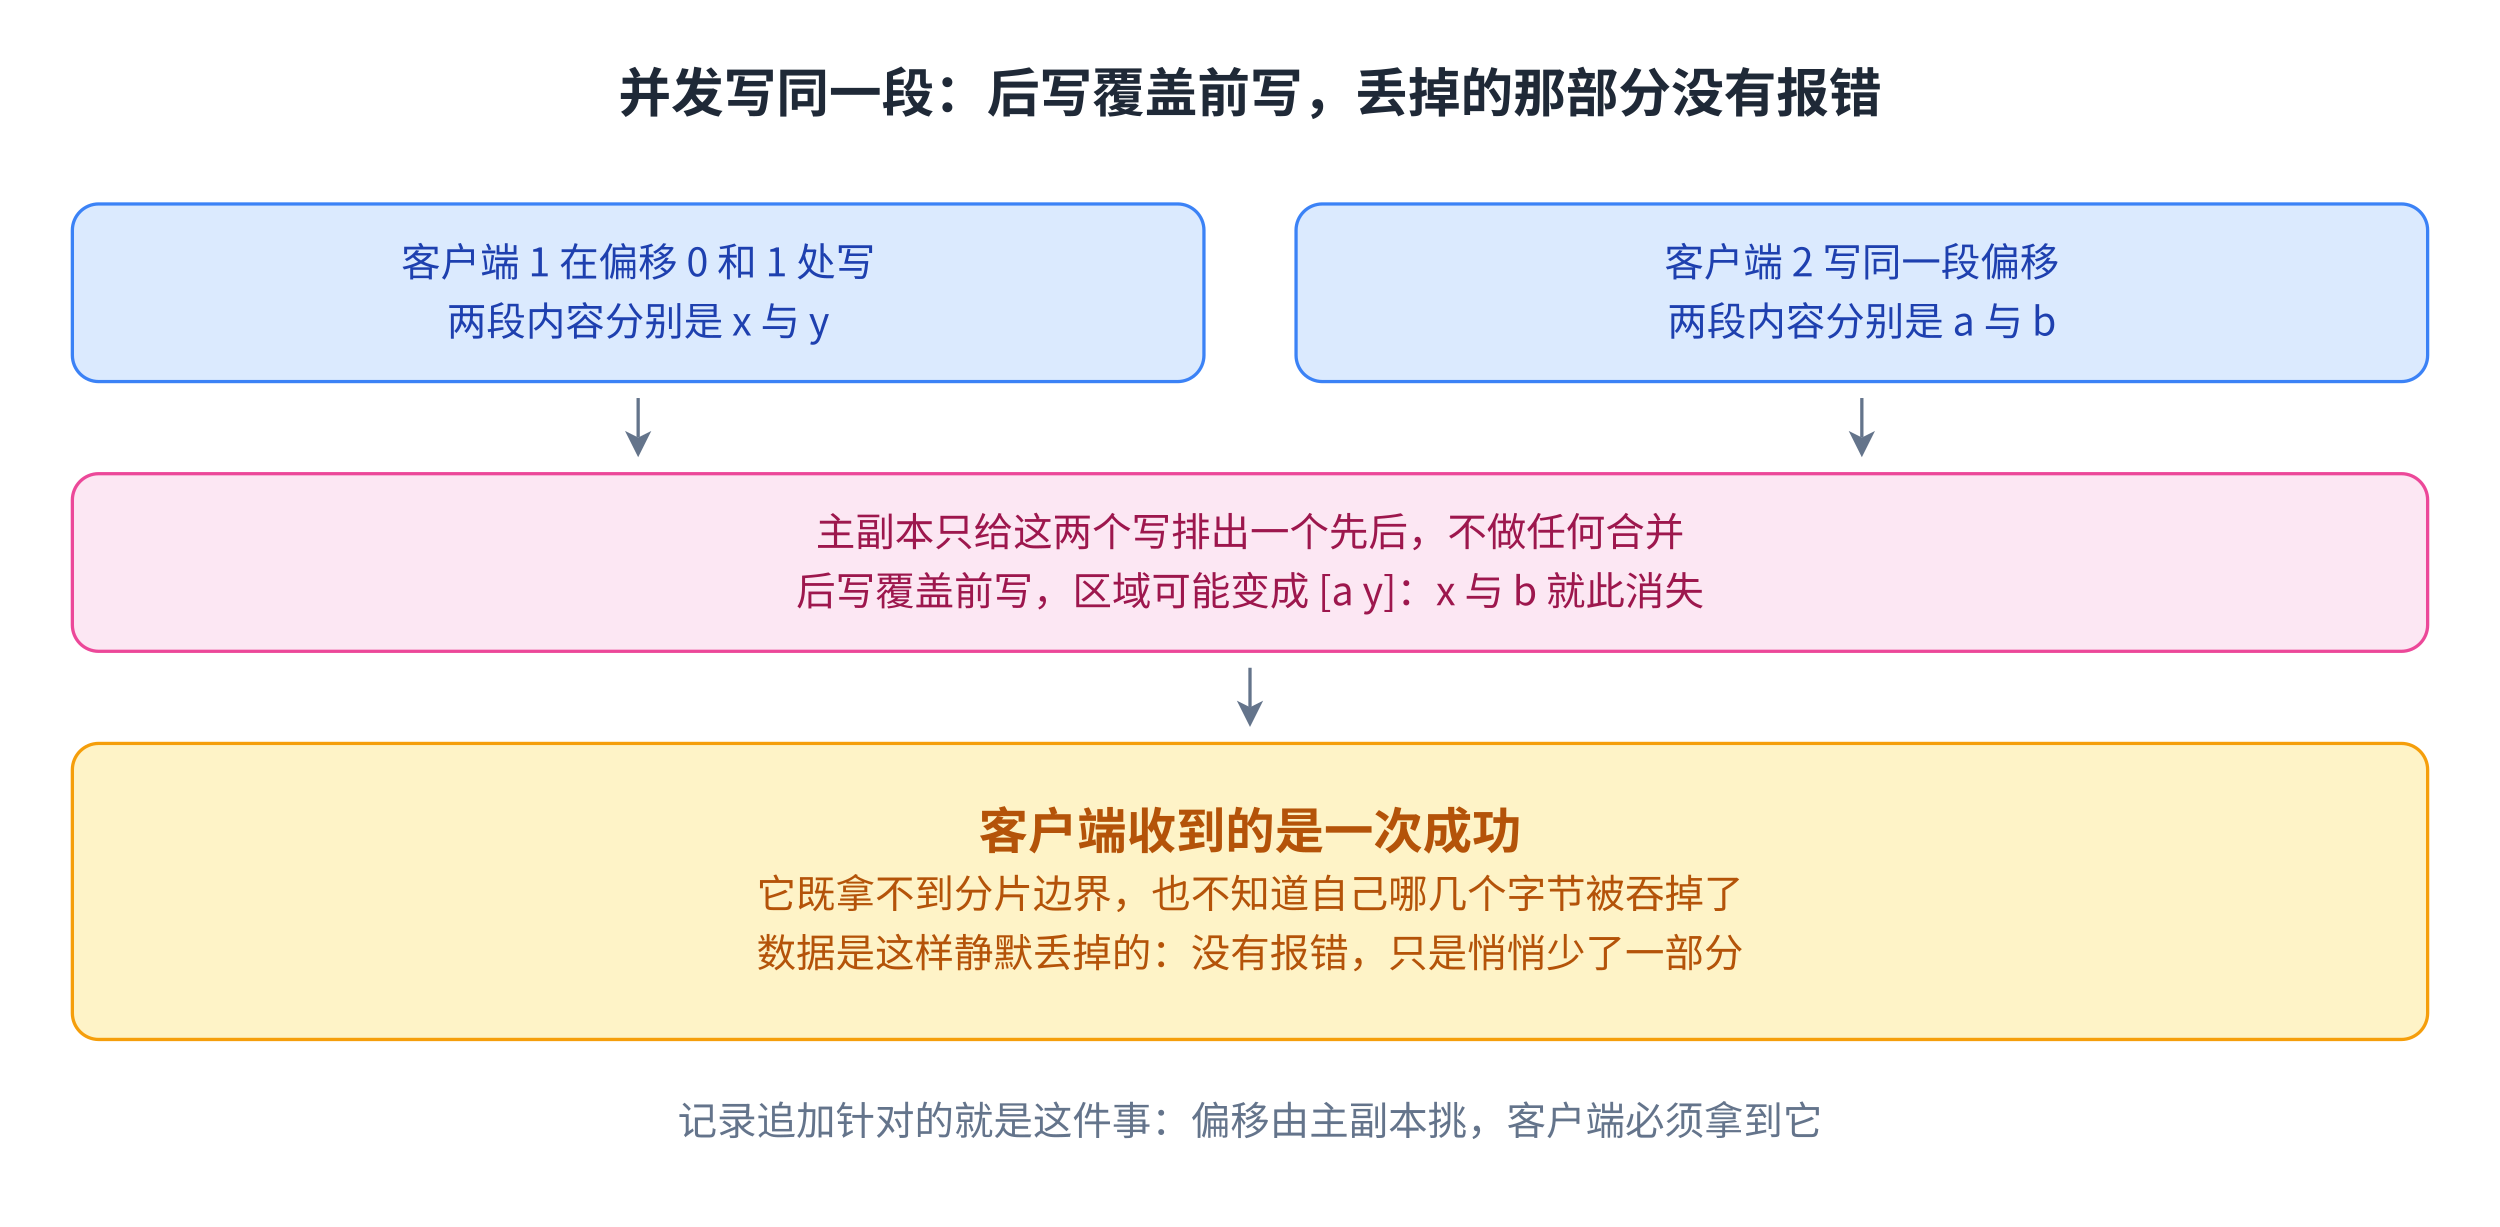
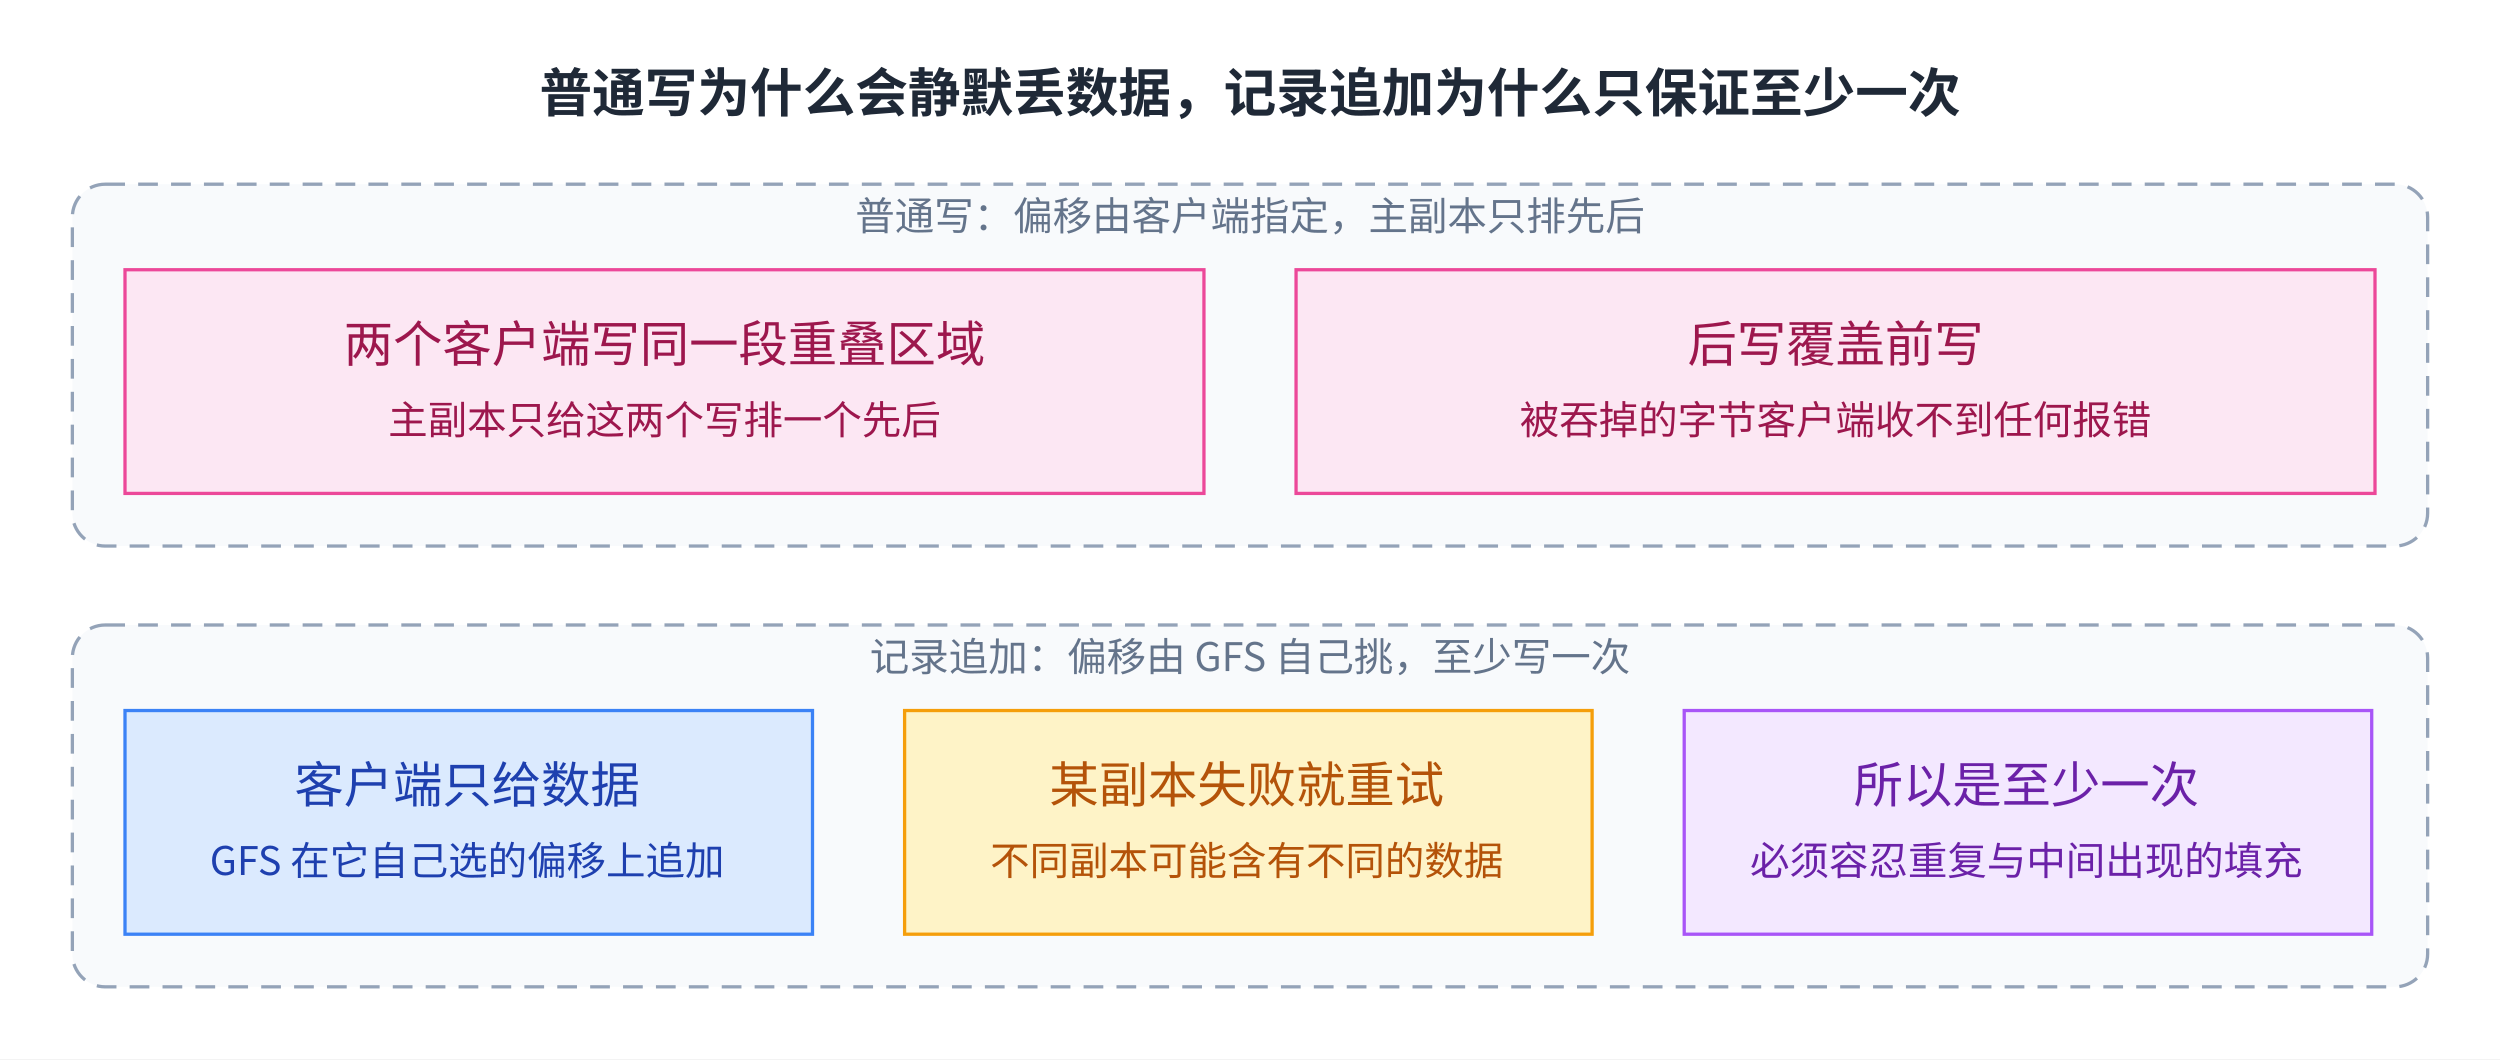
- <svg xmlns="http://www.w3.org/2000/svg" viewBox="0 0 760 373" width="760" height="373" role="img" aria-labelledby="fig-gfs-27-title fig-gfs-27-desc">
+ <svg xmlns="http://www.w3.org/2000/svg" viewBox="0 0 760 322" width="760" height="322" role="img" aria-labelledby="fig-gfs-27-title fig-gfs-27-desc">
  <defs>
    <style>
      text { font-family: 'PingFang SC', 'Microsoft YaHei', 'Noto Sans CJK SC', system-ui, sans-serif; }
    </style>
    <marker id="arrow" markerWidth="8" markerHeight="8" refX="2" refY="4" orient="auto" markerUnits="userSpaceOnUse">
      <path d="M0,0 L8,4 L0,8 L2,4 z" fill="#64748b" />
    </marker>
  </defs>
-   <rect x="0" y="0" width="760" height="373" fill="#ffffff" />
-   <text x="380" y="34" font-size="16" font-weight="600" fill="#1f2937" text-anchor="middle">并发写同一段：后写覆盖前写，丢掉的那部分没有报错</text>
-   <path d="M194,121 L194,133" fill="none" stroke="#64748b" marker-end="url(#arrow)" />
-   <path d="M566,121 L566,133" fill="none" stroke="#64748b" marker-end="url(#arrow)" />
-   <rect x="22" y="62" width="344" height="54" rx="8" fill="#dbeafe" stroke="#3b82f6" />
-   <text x="194" y="84" font-size="12" fill="#1e40af" text-anchor="middle">客户端 1 在偏移 0 和 1 处写</text>
-   <text x="194" y="102" font-size="12" fill="#1e40af" text-anchor="middle">两段内容分别是 x 与 y</text>
-   <rect x="394" y="62" width="344" height="54" rx="8" fill="#dbeafe" stroke="#3b82f6" />
-   <text x="566" y="84" font-size="12" fill="#1e40af" text-anchor="middle">客户端 2 写同一段偏移</text>
-   <text x="566" y="102" font-size="12" fill="#1e40af" text-anchor="middle">两段内容分别是 a 与 b</text>
-   <rect x="22" y="144" width="716" height="54" rx="8" fill="#fce7f3" stroke="#ec4899" />
-   <text x="380" y="166" font-size="12" fill="#9d174d" text-anchor="middle">主副本只给这两个写排出一个先后，不做任何合并</text>
-   <text x="380" y="184" font-size="12" fill="#9d174d" text-anchor="middle">后写覆盖前写，区域可能变成 [a y]：x 与 b 就此消失</text>
-   <path d="M380,203 L380,215" fill="none" stroke="#64748b" marker-end="url(#arrow)" />
-   <rect x="22" y="226" width="716" height="90" rx="8" fill="#fef3c7" stroke="#f59e0b" />
-   <text x="380" y="258" font-size="15" font-weight="600" fill="#b45309" text-anchor="middle">客户端收到的是一次成功</text>
-   <text x="380" y="276" font-size="12" fill="#b45309" text-anchor="middle">它既拿不到分片边界，也不知道自己哪几个字节被吞掉了</text>
-   <text x="380" y="294" font-size="12" fill="#b45309" text-anchor="middle">数据是这样静默丢掉的：没有报错，只是悄悄少了一部分</text>
-   <text x="380" y="345" font-size="12" fill="#64748b" text-anchor="middle">记录追加针对的就是这件事：偏移由主副本挑，客户端必须拿到它</text>
+   <rect x="0" y="0" width="760" height="322" fill="#ffffff" />
+   <text x="380" y="34" font-size="16" font-weight="600" fill="#1f2937" text-anchor="middle">普通写为什么会静默丢数据，记录追加为什么只保证至少一次</text>
+   <rect x="22" y="56" width="716" height="110" rx="10" fill="#f8fafc" stroke="#94a3b8" stroke-dasharray="6,4" />
+   <text x="380" y="70" font-size="12" fill="#64748b" text-anchor="middle">普通写：偏移由客户端指定，主副本只排先后</text>
+   <rect x="22" y="190" width="716" height="110" rx="10" fill="#f8fafc" stroke="#94a3b8" stroke-dasharray="6,4" />
+   <text x="380" y="204" font-size="12" fill="#64748b" text-anchor="middle">记录追加：偏移由 GFS 自己挑，至少写一次</text>
+   <rect x="38" y="82" width="328" height="68" fill="#fce7f3" stroke="#ec4899" />
+   <text x="202" y="110" font-size="15" fill="#9d174d" text-anchor="middle">两个客户端写同一段重叠区域</text>
+   <text x="202" y="132" font-size="12" fill="#9d174d" text-anchor="middle">主副本只给这两个写排一个先后</text>
+   <rect x="394" y="82" width="328" height="68" fill="#fce7f3" stroke="#ec4899" />
+   <text x="558" y="110" font-size="15" fill="#9d174d" text-anchor="middle">后写覆盖前写</text>
+   <text x="558" y="132" font-size="12" fill="#9d174d" text-anchor="middle">被吞掉的字节客户端收不到任何报错</text>
+   <rect x="38" y="216" width="209" height="68" fill="#dbeafe" stroke="#3b82f6" />
+   <text x="142" y="244" font-size="15" fill="#1e40af" text-anchor="middle">客户端只给数据</text>
+   <text x="142" y="266" font-size="12" fill="#1e40af" text-anchor="middle">GFS 在它自己选的偏移上追加</text>
+   <rect x="275" y="216" width="209" height="68" fill="#fef3c7" stroke="#f59e0b" />
+   <text x="379" y="244" font-size="15" fill="#b45309" text-anchor="middle">某副本失败就重试</text>
+   <text x="379" y="266" font-size="12" fill="#b45309" text-anchor="middle">不同副本可能含有不同的数据</text>
+   <rect x="512" y="216" width="209" height="68" fill="#f3e8ff" stroke="#a855f7" />
+   <text x="616" y="244" font-size="15" fill="#6b21a8" text-anchor="middle">所以是至少一次</text>
+   <text x="616" y="266" font-size="12" fill="#6b21a8" text-anchor="middle">必须容忍重复与中间出现的填充</text>
</svg>
